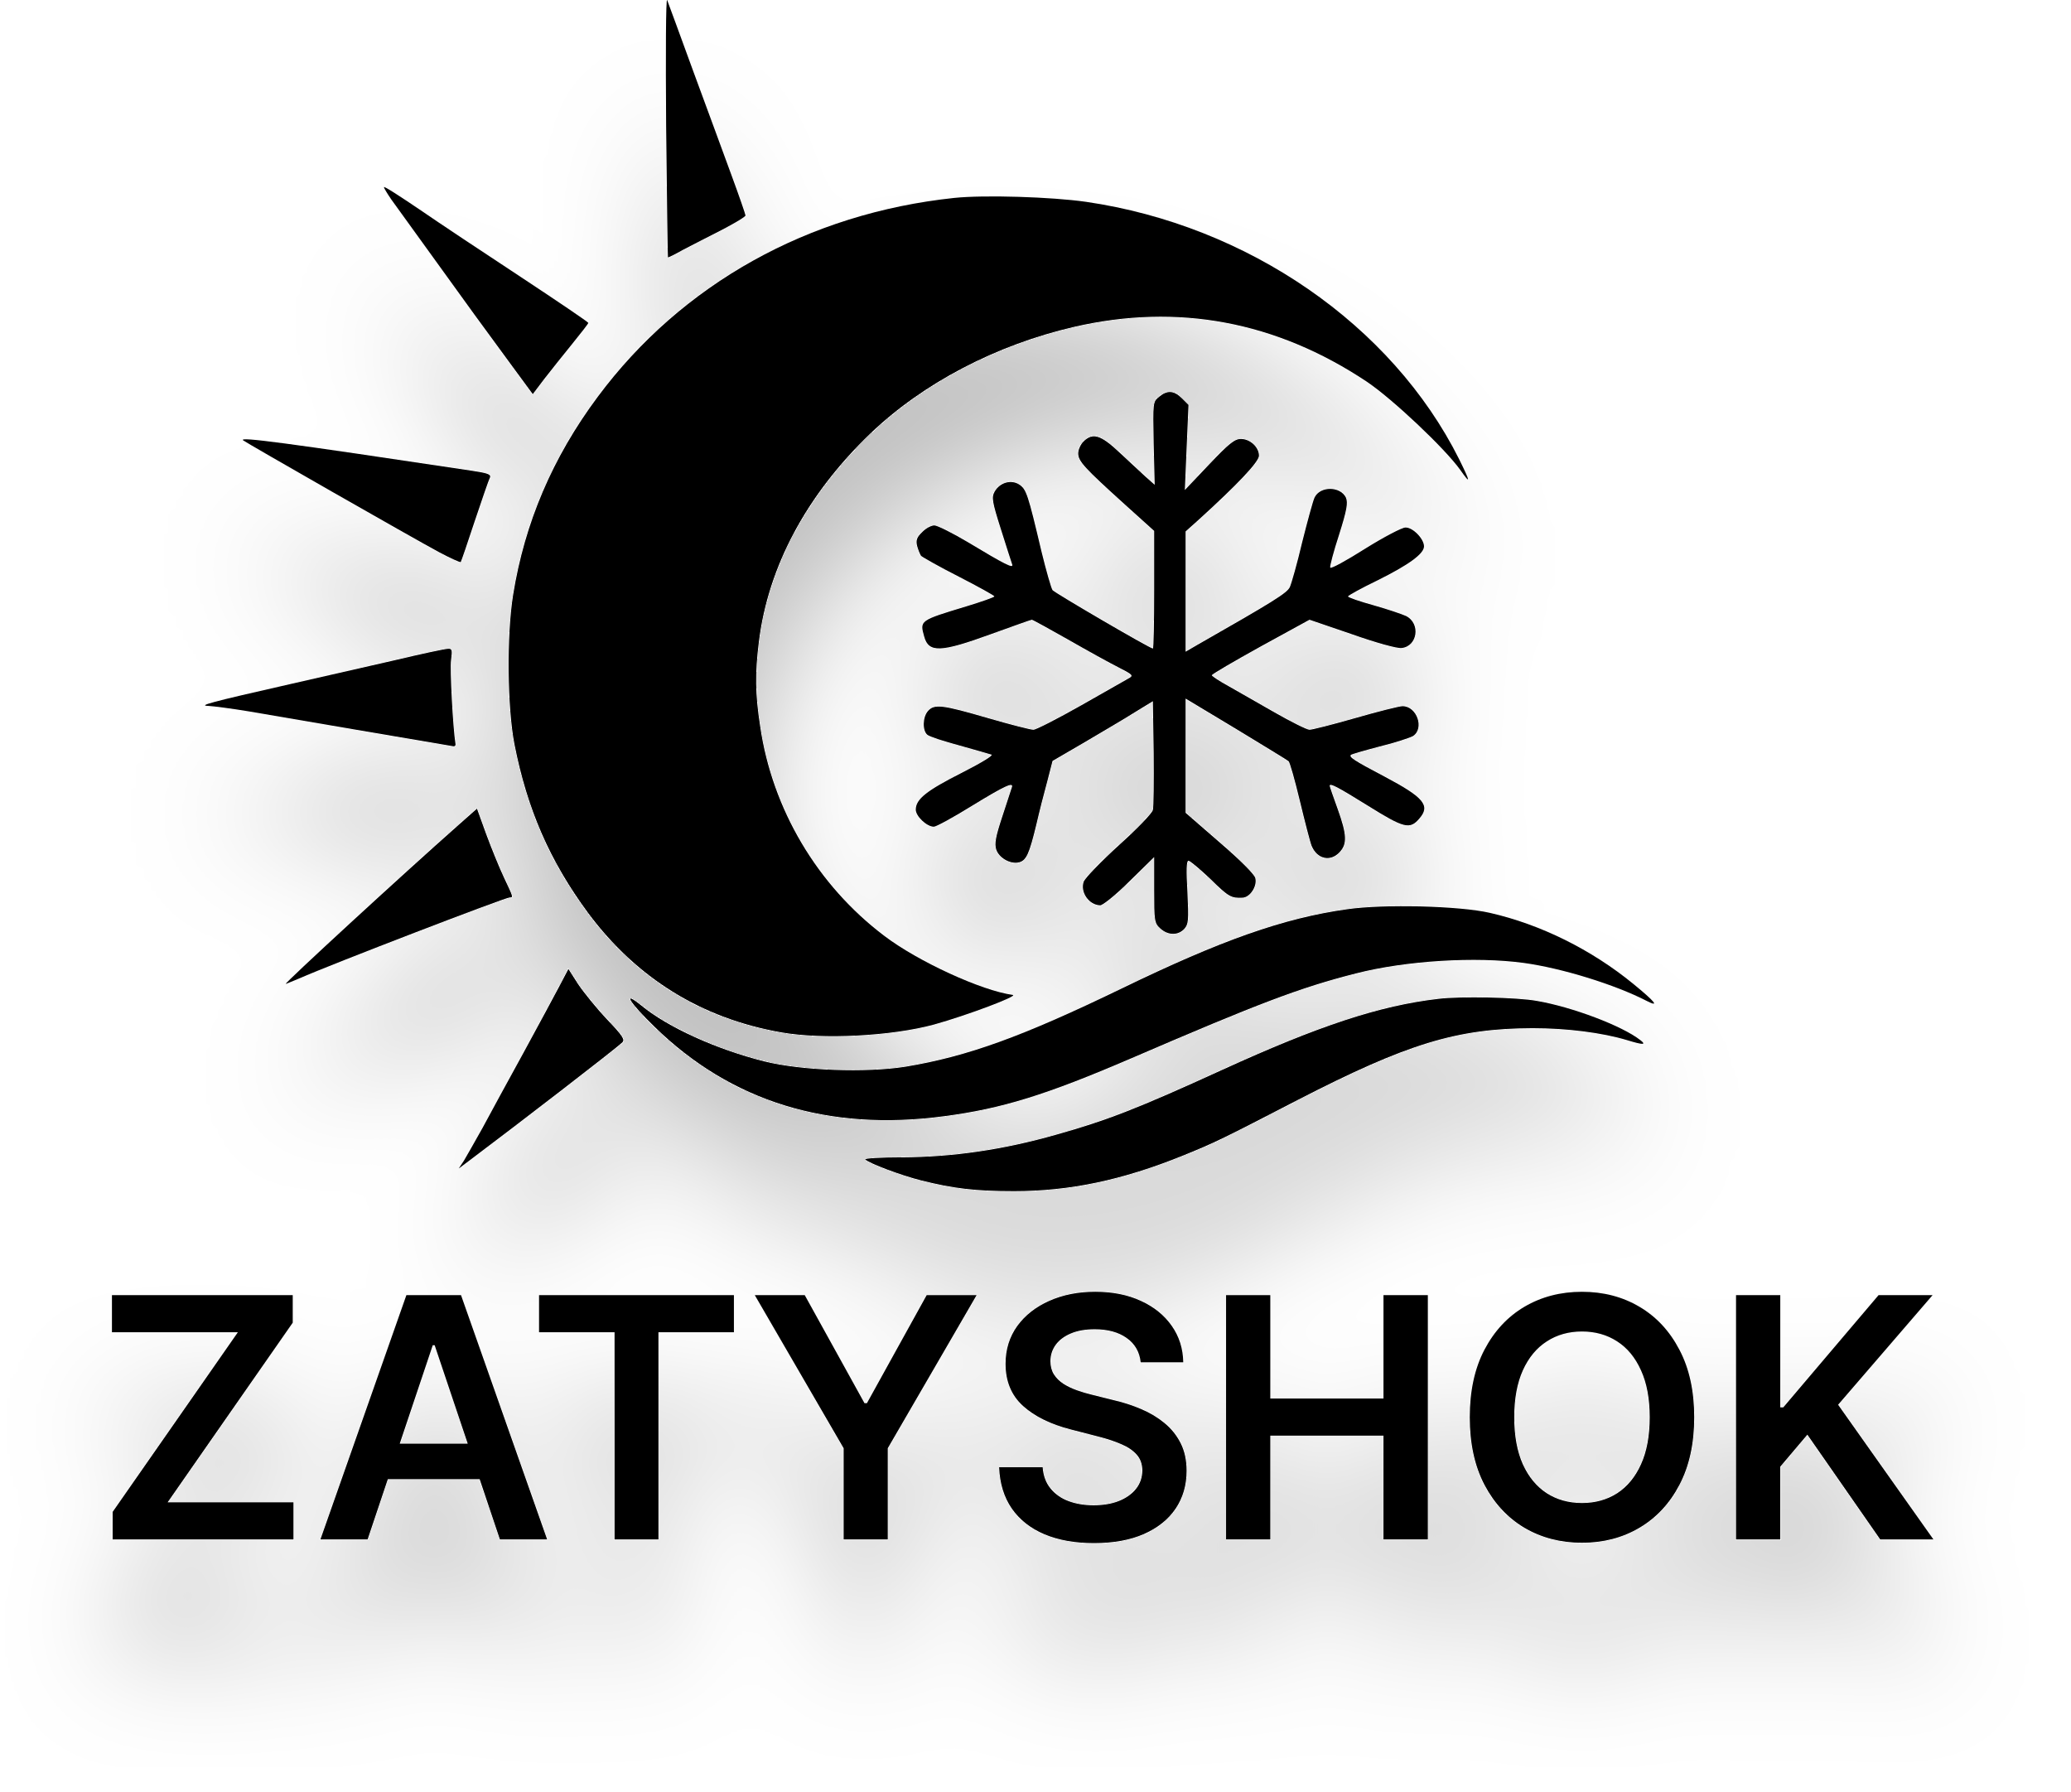
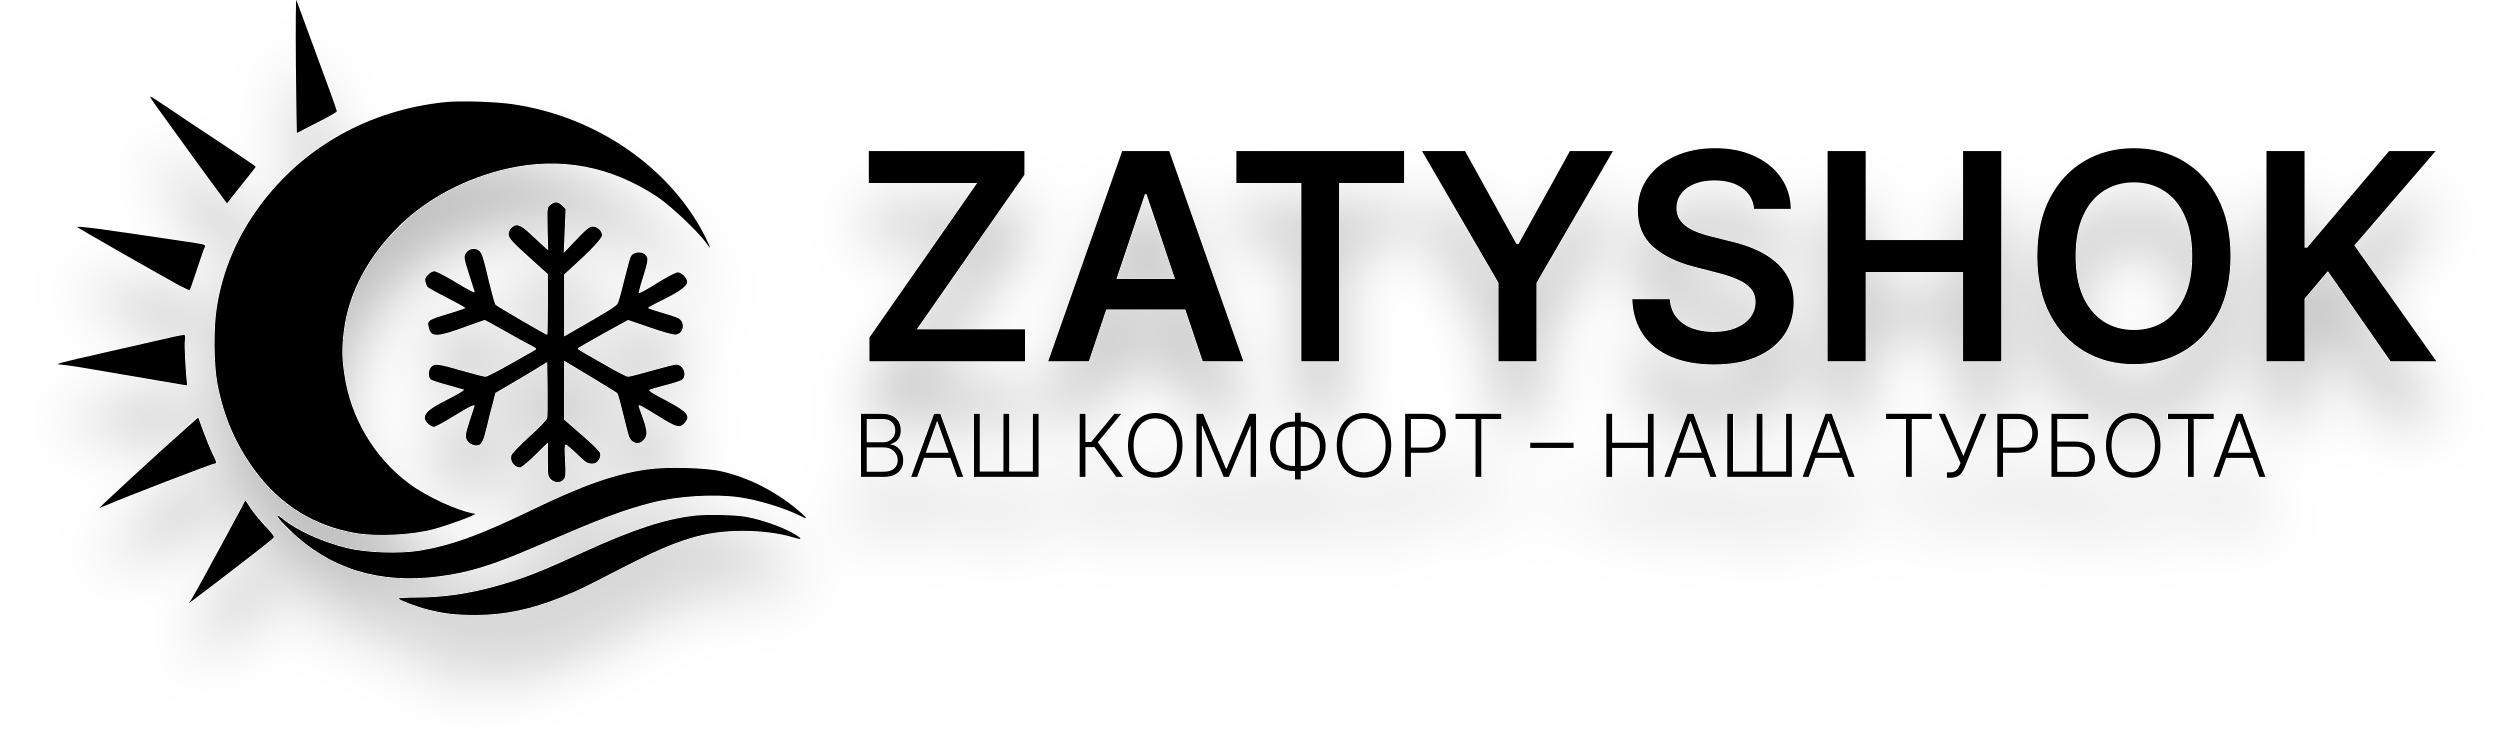
- <svg xmlns="http://www.w3.org/2000/svg" width="74" height="64" viewBox="0 0 74 64" fill="none">
+ <svg xmlns="http://www.w3.org/2000/svg" width="173" height="51" viewBox="0 0 173 51" fill="none">
  <g filter="url(#filter0_d_3142_33)">
-     <path d="M23.802 4.497C23.83 7.071 23.858 9.187 23.867 9.196C23.877 9.205 24.111 9.093 24.391 8.934C24.672 8.784 25.299 8.466 25.777 8.222C26.245 7.979 26.638 7.745 26.638 7.698C26.638 7.661 26.413 7.006 26.133 6.247C25.852 5.489 25.243 3.814 24.766 2.531C24.298 1.239 23.877 0.107 23.839 0.004C23.792 -0.099 23.783 1.923 23.802 4.497Z" fill="black" />
-     <path d="M13.72 6.687C13.72 6.725 13.842 6.921 13.982 7.127C15.405 9.102 16.557 10.694 16.95 11.236C17.212 11.592 17.792 12.388 18.232 12.987L19.037 14.082L19.44 13.549C19.664 13.258 20.114 12.697 20.432 12.304C20.759 11.901 21.022 11.564 21.022 11.536C21.022 11.508 19.945 10.778 18.625 9.907C17.315 9.046 15.667 7.951 14.975 7.474C14.282 7.006 13.72 6.64 13.72 6.687Z" fill="black" />
-     <path d="M34.098 7.071C28.884 7.623 24.363 10.141 21.359 14.176C19.739 16.348 18.747 18.688 18.335 21.252C18.101 22.703 18.129 25.287 18.382 26.588C18.84 28.919 19.646 30.763 21.012 32.616C22.753 34.956 25.075 36.389 27.92 36.885C29.409 37.147 31.87 37.016 33.378 36.604C34.557 36.276 36.42 35.574 36.186 35.546C35.081 35.396 32.807 34.357 31.59 33.431C29.203 31.624 27.593 28.909 27.162 25.951C26.984 24.791 26.975 24.079 27.115 22.937C27.443 20.251 28.819 17.677 31.103 15.486C32.984 13.689 35.596 12.322 38.386 11.677C42.083 10.825 45.593 11.48 48.832 13.633C49.74 14.241 51.631 16.02 52.183 16.797C52.557 17.33 52.548 17.237 52.136 16.404C49.731 11.602 44.582 8.054 38.807 7.211C37.571 7.034 35.175 6.959 34.098 7.071Z" fill="black" />
-     <path d="M41.418 14.176C41.194 14.354 41.194 14.372 41.222 15.842L41.259 17.321L40.941 17.04C40.773 16.881 40.351 16.497 40.005 16.17C39.331 15.533 39.041 15.449 38.713 15.776C38.61 15.879 38.526 16.067 38.526 16.198C38.526 16.479 38.741 16.712 40.192 18.023L41.24 18.968V21.075C41.24 22.226 41.222 23.171 41.194 23.171C41.091 23.171 37.693 21.187 37.609 21.084C37.562 21.018 37.384 20.401 37.215 19.708C36.729 17.648 36.672 17.48 36.42 17.312C36.13 17.124 35.727 17.237 35.54 17.564C35.428 17.77 35.446 17.911 35.765 18.912C35.961 19.53 36.139 20.092 36.167 20.167C36.223 20.326 35.905 20.167 34.585 19.371C34.033 19.043 33.49 18.772 33.387 18.772C33.275 18.772 33.078 18.875 32.947 19.015C32.76 19.193 32.722 19.305 32.769 19.502C32.807 19.642 32.872 19.802 32.91 19.858C32.956 19.904 33.565 20.251 34.267 20.607C34.959 20.962 35.531 21.28 35.531 21.308C35.531 21.337 35.081 21.496 34.529 21.664C32.853 22.17 32.863 22.17 33.022 22.741C33.181 23.33 33.612 23.312 35.409 22.657C36.186 22.376 36.841 22.142 36.869 22.142C36.897 22.142 37.477 22.46 38.17 22.853C38.854 23.246 39.668 23.695 39.968 23.845C40.464 24.098 40.51 24.136 40.342 24.229C40.248 24.285 39.471 24.725 38.629 25.203C37.786 25.68 37.019 26.073 36.925 26.073C36.822 26.073 36.092 25.886 35.287 25.652C33.677 25.184 33.387 25.146 33.162 25.399C32.966 25.614 32.956 26.101 33.134 26.251C33.209 26.317 33.724 26.485 34.286 26.635C34.838 26.794 35.353 26.934 35.428 26.962C35.502 26.991 35.034 27.271 34.351 27.618C33.097 28.254 32.722 28.554 32.722 28.928C32.722 29.162 33.115 29.537 33.368 29.537C33.453 29.537 34.07 29.2 34.735 28.788C35.914 28.067 36.251 27.908 36.148 28.151C36.13 28.217 35.971 28.685 35.811 29.181C35.577 29.892 35.531 30.136 35.596 30.351C35.699 30.66 36.111 30.884 36.41 30.81C36.672 30.744 36.776 30.51 37.028 29.471C37.131 29.022 37.309 28.32 37.421 27.917L37.609 27.187L38.751 26.522C39.368 26.157 40.183 25.68 40.538 25.455L41.194 25.053L41.222 26.897C41.231 27.908 41.222 28.834 41.194 28.938C41.175 29.05 40.623 29.621 39.977 30.201C39.34 30.782 38.769 31.371 38.722 31.502C38.592 31.877 38.91 32.335 39.312 32.345C39.406 32.345 39.874 31.97 40.361 31.484L41.24 30.622V31.793C41.24 32.897 41.25 32.981 41.456 33.169C41.727 33.421 42.092 33.431 42.317 33.187C42.467 33.019 42.476 32.878 42.429 31.877C42.383 31.09 42.392 30.753 42.467 30.753C42.523 30.753 42.869 31.044 43.244 31.399C43.899 32.045 43.992 32.092 44.395 32.073C44.666 32.064 44.929 31.661 44.854 31.371C44.826 31.24 44.301 30.716 43.581 30.098L42.364 29.04V27V24.959L44.17 26.045C45.153 26.644 46.005 27.159 46.042 27.196C46.089 27.234 46.267 27.87 46.445 28.61C46.623 29.349 46.81 30.079 46.866 30.22C47.063 30.697 47.54 30.8 47.868 30.445C48.139 30.154 48.13 29.827 47.793 28.891C47.634 28.46 47.512 28.095 47.512 28.076C47.512 27.964 47.793 28.114 48.879 28.788C50.171 29.593 50.377 29.649 50.723 29.237C51.116 28.778 50.873 28.488 49.478 27.749C48.373 27.168 48.196 27.047 48.27 26.972C48.298 26.944 48.757 26.813 49.291 26.672C49.834 26.541 50.367 26.363 50.489 26.298C50.901 26.026 50.629 25.231 50.114 25.231C50.002 25.231 49.253 25.418 48.439 25.652C47.624 25.886 46.885 26.073 46.791 26.073C46.698 26.073 46.136 25.792 45.546 25.455C44.957 25.118 44.208 24.688 43.89 24.51C43.562 24.332 43.3 24.154 43.3 24.126C43.3 24.089 44.086 23.63 45.05 23.096L46.791 22.142L48.298 22.657C49.169 22.965 49.918 23.171 50.077 23.153C50.648 23.096 50.77 22.282 50.245 22.011C50.105 21.945 49.581 21.767 49.085 21.627C48.579 21.486 48.167 21.346 48.167 21.308C48.167 21.28 48.635 21.018 49.216 20.738C50.348 20.176 50.882 19.783 50.882 19.521C50.882 19.249 50.48 18.837 50.217 18.847C50.096 18.847 49.45 19.184 48.776 19.605C48.111 20.026 47.55 20.335 47.531 20.279C47.512 20.232 47.653 19.698 47.849 19.099C48.13 18.21 48.167 17.967 48.093 17.78C47.896 17.368 47.166 17.358 46.969 17.78C46.913 17.901 46.717 18.622 46.529 19.371C46.351 20.129 46.145 20.85 46.089 20.972C45.996 21.187 45.49 21.496 42.766 23.05L42.364 23.284V21.131V18.987L42.813 18.585C44.227 17.302 44.985 16.497 44.985 16.282C44.985 15.973 44.666 15.683 44.339 15.683C44.114 15.683 43.908 15.851 43.206 16.591L42.336 17.508L42.401 15.982L42.467 14.466L42.233 14.232C41.952 13.951 41.709 13.932 41.418 14.176Z" fill="black" />
-     <path d="M8.684 15.73C8.75 15.795 14.759 19.23 15.686 19.727C16.088 19.942 16.444 20.101 16.463 20.082C16.482 20.054 16.706 19.399 16.959 18.631C17.221 17.855 17.455 17.162 17.502 17.078C17.558 16.947 17.455 16.909 16.837 16.815C10.163 15.814 8.544 15.599 8.684 15.73Z" fill="black" />
-     <path d="M14.048 23.602C13.074 23.827 11.427 24.201 10.397 24.435C7.467 25.1 7.065 25.212 7.449 25.221C7.627 25.231 8.282 25.315 8.9 25.418C9.761 25.568 15.695 26.579 16.201 26.663C16.248 26.672 16.285 26.635 16.276 26.588C16.182 25.989 16.07 23.892 16.117 23.583C16.163 23.218 16.154 23.171 16.004 23.181C15.901 23.181 15.031 23.368 14.048 23.602Z" fill="black" />
-     <path d="M16.388 29.471C14.366 31.259 10.135 35.153 10.21 35.153C10.229 35.153 10.444 35.059 10.697 34.956C11.839 34.451 18.054 32.064 18.213 32.064C18.344 32.064 18.344 32.064 18.007 31.352C17.839 30.997 17.558 30.304 17.371 29.799L17.043 28.891L16.388 29.471Z" fill="black" />
-     <path d="M48.139 32.485C45.865 32.803 43.637 33.59 40.071 35.321C36.513 37.044 34.566 37.746 32.357 38.111C30.944 38.336 28.641 38.251 27.321 37.924C25.599 37.493 23.867 36.707 22.922 35.93C22.201 35.349 22.501 35.827 23.39 36.688C26.123 39.356 29.587 40.432 33.733 39.88C35.802 39.609 37.375 39.122 40.445 37.802C44.966 35.855 46.454 35.284 48.448 34.779C50.236 34.32 52.735 34.17 54.448 34.404C55.815 34.591 57.715 35.181 58.839 35.761C59.316 36.005 59.138 35.789 58.361 35.153C56.863 33.927 55.047 33.028 53.241 32.616C52.155 32.363 49.44 32.298 48.139 32.485Z" fill="black" />
-     <path d="M20.011 35.19C19.852 35.499 19.262 36.585 18.719 37.587C18.167 38.588 17.502 39.815 17.24 40.301C16.968 40.788 16.669 41.312 16.575 41.471L16.388 41.752L16.762 41.471C18.532 40.142 21.958 37.502 22.229 37.25C22.341 37.147 22.257 37.016 21.686 36.417C21.312 36.023 20.853 35.453 20.657 35.162L20.31 34.619L20.011 35.19Z" fill="black" />
-     <path d="M51.397 35.687C49.291 35.93 47.119 36.651 43.674 38.223C40.642 39.609 39.556 40.03 37.758 40.535C35.858 41.078 34.052 41.34 32.226 41.35C31.459 41.35 30.869 41.387 30.916 41.425C31.056 41.565 32.198 41.995 32.91 42.173C34.07 42.464 34.847 42.557 36.233 42.557C38.227 42.557 40.099 42.164 42.252 41.294C43.412 40.825 43.693 40.685 46.389 39.29C50.283 37.287 52.052 36.744 54.757 36.735C55.993 36.735 57.247 36.894 58.146 37.165C58.726 37.343 58.839 37.334 58.605 37.156C57.959 36.651 56.18 35.977 54.916 35.761C54.205 35.63 52.174 35.593 51.397 35.687Z" fill="black" />
-     <path d="M4.026 55V54.016L8.5 47.598H4V46.273H10.46V47.257L5.99 53.675H10.486V55H4.026ZM13.136 55H11.449L14.521 46.273H16.473L19.55 55H17.862L15.531 48.062H15.463L13.136 55ZM13.192 51.578H17.794V52.848H13.192V51.578ZM19.261 47.598V46.273H26.224V47.598H23.527V55H21.959V47.598H19.261ZM26.97 46.273H28.755L30.89 50.133H30.976L33.111 46.273H34.896L31.721 51.744V55H30.145V51.744L26.97 46.273ZM40.758 48.672C40.719 48.3 40.551 48.01 40.256 47.803C39.963 47.595 39.582 47.492 39.114 47.492C38.784 47.492 38.501 47.541 38.266 47.641C38.03 47.74 37.849 47.875 37.724 48.045C37.599 48.216 37.535 48.41 37.533 48.629C37.533 48.811 37.574 48.969 37.656 49.102C37.742 49.236 37.857 49.349 38.001 49.443C38.146 49.534 38.307 49.611 38.483 49.673C38.659 49.736 38.837 49.788 39.016 49.831L39.834 50.035C40.163 50.112 40.48 50.216 40.784 50.347C41.091 50.477 41.365 50.642 41.607 50.841C41.851 51.04 42.044 51.28 42.186 51.561C42.328 51.842 42.399 52.172 42.399 52.55C42.399 53.061 42.269 53.511 42.007 53.901C41.746 54.287 41.368 54.59 40.874 54.808C40.382 55.024 39.787 55.132 39.088 55.132C38.409 55.132 37.82 55.027 37.32 54.817C36.822 54.606 36.433 54.3 36.152 53.896C35.874 53.493 35.723 53.001 35.7 52.422H37.256C37.278 52.726 37.372 52.979 37.537 53.18C37.702 53.382 37.916 53.533 38.18 53.632C38.447 53.731 38.746 53.781 39.075 53.781C39.419 53.781 39.72 53.73 39.979 53.628C40.24 53.523 40.445 53.378 40.592 53.193C40.74 53.006 40.815 52.787 40.818 52.537C40.815 52.31 40.749 52.122 40.618 51.974C40.487 51.824 40.304 51.699 40.068 51.599C39.835 51.497 39.562 51.406 39.25 51.327L38.257 51.071C37.538 50.886 36.97 50.606 36.553 50.231C36.138 49.854 35.93 49.352 35.93 48.727C35.93 48.213 36.07 47.763 36.348 47.376C36.629 46.99 37.011 46.69 37.494 46.477C37.977 46.261 38.524 46.153 39.135 46.153C39.754 46.153 40.297 46.261 40.763 46.477C41.232 46.69 41.599 46.987 41.867 47.368C42.133 47.746 42.271 48.18 42.28 48.672H40.758ZM43.809 55V46.273H45.39V49.967H49.434V46.273H51.019V55H49.434V51.293H45.39V55H43.809ZM60.537 50.636C60.537 51.577 60.361 52.382 60.008 53.053C59.659 53.72 59.181 54.231 58.576 54.587C57.974 54.942 57.291 55.119 56.527 55.119C55.762 55.119 55.078 54.942 54.473 54.587C53.87 54.229 53.393 53.716 53.041 53.048C52.691 52.378 52.517 51.574 52.517 50.636C52.517 49.696 52.691 48.892 53.041 48.224C53.393 47.554 53.87 47.041 54.473 46.686C55.078 46.331 55.762 46.153 56.527 46.153C57.291 46.153 57.974 46.331 58.576 46.686C59.181 47.041 59.659 47.554 60.008 48.224C60.361 48.892 60.537 49.696 60.537 50.636ZM58.947 50.636C58.947 49.974 58.843 49.416 58.636 48.962C58.431 48.504 58.147 48.159 57.784 47.926C57.42 47.69 57.001 47.572 56.527 47.572C56.052 47.572 55.633 47.69 55.27 47.926C54.906 48.159 54.62 48.504 54.413 48.962C54.209 49.416 54.106 49.974 54.106 50.636C54.106 51.298 54.209 51.858 54.413 52.315C54.62 52.77 54.906 53.115 55.27 53.351C55.633 53.584 56.052 53.7 56.527 53.7C57.001 53.7 57.42 53.584 57.784 53.351C58.147 53.115 58.431 52.77 58.636 52.315C58.843 51.858 58.947 51.298 58.947 50.636ZM62.031 55V46.273H63.612V50.283H63.719L67.124 46.273H69.054L65.679 50.189L69.084 55H67.183L64.58 51.258L63.612 52.401V55H62.031Z" fill="black" />
+     <path d="M20.475 4.497C20.503 7.071 20.531 9.187 20.541 9.196C20.55 9.205 20.784 9.093 21.065 8.934C21.346 8.784 21.973 8.466 22.45 8.222C22.918 7.979 23.311 7.745 23.311 7.698C23.311 7.661 23.087 7.006 22.806 6.247C22.525 5.489 21.916 3.814 21.439 2.531C20.971 1.239 20.55 0.107 20.512 0.004C20.466 -0.099 20.456 1.923 20.475 4.497Z" fill="black" />
+     <path d="M10.394 6.687C10.394 6.725 10.515 6.921 10.656 7.127C12.079 9.102 13.23 10.694 13.623 11.236C13.885 11.592 14.466 12.388 14.905 12.987L15.71 14.082L16.113 13.549C16.338 13.258 16.787 12.697 17.105 12.304C17.433 11.901 17.695 11.564 17.695 11.536C17.695 11.508 16.618 10.778 15.299 9.907C13.988 9.046 12.341 7.951 11.648 7.474C10.955 7.006 10.394 6.64 10.394 6.687Z" fill="black" />
+     <path d="M30.772 7.071C25.558 7.623 21.037 10.141 18.032 14.176C16.412 16.348 15.42 18.688 15.008 21.252C14.774 22.703 14.802 25.287 15.055 26.588C15.514 28.919 16.319 30.763 17.686 32.616C19.427 34.956 21.748 36.389 24.594 36.885C26.082 37.147 28.544 37.016 30.051 36.604C31.23 36.276 33.093 35.574 32.859 35.546C31.755 35.396 29.48 34.357 28.263 33.431C25.876 31.624 24.266 28.909 23.835 25.951C23.658 24.791 23.648 24.079 23.789 22.937C24.116 20.251 25.492 17.677 27.776 15.486C29.658 13.689 32.269 12.322 35.059 11.677C38.756 10.825 42.267 11.48 45.505 13.633C46.413 14.241 48.304 16.02 48.856 16.797C49.231 17.33 49.221 17.237 48.81 16.404C46.404 11.602 41.256 8.054 35.48 7.211C34.244 7.034 31.848 6.959 30.772 7.071Z" fill="black" />
+     <path d="M38.092 14.176C37.867 14.354 37.867 14.372 37.895 15.842L37.932 17.321L37.614 17.04C37.446 16.881 37.025 16.497 36.678 16.17C36.004 15.533 35.714 15.449 35.386 15.776C35.283 15.879 35.199 16.067 35.199 16.198C35.199 16.479 35.414 16.712 36.865 18.023L37.914 18.968V21.075C37.914 22.226 37.895 23.171 37.867 23.171C37.764 23.171 34.366 21.187 34.282 21.084C34.235 21.018 34.057 20.401 33.889 19.708C33.402 17.648 33.346 17.48 33.093 17.312C32.803 17.124 32.4 17.237 32.213 17.564C32.101 17.77 32.12 17.911 32.438 18.912C32.634 19.53 32.812 20.092 32.84 20.167C32.897 20.326 32.578 20.167 31.258 19.371C30.706 19.043 30.163 18.772 30.06 18.772C29.948 18.772 29.751 18.875 29.62 19.015C29.433 19.193 29.396 19.305 29.442 19.502C29.48 19.642 29.545 19.802 29.583 19.858C29.63 19.904 30.238 20.251 30.94 20.607C31.633 20.962 32.204 21.28 32.204 21.308C32.204 21.337 31.755 21.496 31.202 21.664C29.527 22.17 29.536 22.17 29.695 22.741C29.854 23.33 30.285 23.312 32.082 22.657C32.859 22.376 33.514 22.142 33.542 22.142C33.571 22.142 34.151 22.46 34.843 22.853C35.527 23.246 36.341 23.695 36.641 23.845C37.137 24.098 37.184 24.136 37.015 24.229C36.922 24.285 36.145 24.725 35.302 25.203C34.46 25.68 33.692 26.073 33.599 26.073C33.496 26.073 32.766 25.886 31.96 25.652C30.35 25.184 30.06 25.146 29.836 25.399C29.639 25.614 29.63 26.101 29.808 26.251C29.882 26.317 30.397 26.485 30.959 26.635C31.511 26.794 32.026 26.934 32.101 26.962C32.176 26.991 31.708 27.271 31.024 27.618C29.77 28.254 29.396 28.554 29.396 28.928C29.396 29.162 29.789 29.537 30.041 29.537C30.126 29.537 30.744 29.2 31.408 28.788C32.588 28.067 32.925 27.908 32.822 28.151C32.803 28.217 32.644 28.685 32.485 29.181C32.251 29.892 32.204 30.136 32.269 30.351C32.372 30.66 32.784 30.884 33.084 30.81C33.346 30.744 33.449 30.51 33.702 29.471C33.804 29.022 33.982 28.32 34.095 27.917L34.282 27.187L35.424 26.522C36.042 26.157 36.856 25.68 37.212 25.455L37.867 25.053L37.895 26.897C37.904 27.908 37.895 28.834 37.867 28.938C37.848 29.05 37.296 29.621 36.65 30.201C36.014 30.782 35.443 31.371 35.396 31.502C35.265 31.877 35.583 32.335 35.986 32.345C36.079 32.345 36.547 31.97 37.034 31.484L37.914 30.622V31.793C37.914 32.897 37.923 32.981 38.129 33.169C38.401 33.421 38.766 33.431 38.99 33.187C39.14 33.019 39.149 32.878 39.103 31.877C39.056 31.09 39.065 30.753 39.14 30.753C39.196 30.753 39.543 31.044 39.917 31.399C40.572 32.045 40.666 32.092 41.068 32.073C41.34 32.064 41.602 31.661 41.527 31.371C41.499 31.24 40.975 30.716 40.254 30.098L39.037 29.04V27V24.959L40.844 26.045C41.827 26.644 42.678 27.159 42.716 27.196C42.763 27.234 42.941 27.87 43.118 28.61C43.296 29.349 43.483 30.079 43.539 30.22C43.736 30.697 44.214 30.8 44.541 30.445C44.813 30.154 44.803 29.827 44.466 28.891C44.307 28.46 44.185 28.095 44.185 28.076C44.185 27.964 44.466 28.114 45.552 28.788C46.844 29.593 47.05 29.649 47.396 29.237C47.789 28.778 47.546 28.488 46.151 27.749C45.047 27.168 44.869 27.047 44.944 26.972C44.972 26.944 45.43 26.813 45.964 26.672C46.507 26.541 47.04 26.363 47.162 26.298C47.574 26.026 47.303 25.231 46.788 25.231C46.675 25.231 45.926 25.418 45.112 25.652C44.298 25.886 43.558 26.073 43.465 26.073C43.371 26.073 42.809 25.792 42.22 25.455C41.63 25.118 40.881 24.688 40.563 24.51C40.235 24.332 39.973 24.154 39.973 24.126C39.973 24.089 40.759 23.63 41.724 23.096L43.465 22.142L44.972 22.657C45.842 22.965 46.591 23.171 46.75 23.153C47.321 23.096 47.443 22.282 46.919 22.011C46.778 21.945 46.254 21.767 45.758 21.627C45.252 21.486 44.841 21.346 44.841 21.308C44.841 21.28 45.309 21.018 45.889 20.738C47.022 20.176 47.555 19.783 47.555 19.521C47.555 19.249 47.153 18.837 46.891 18.847C46.769 18.847 46.123 19.184 45.449 19.605C44.785 20.026 44.223 20.335 44.204 20.279C44.185 20.232 44.326 19.698 44.522 19.099C44.803 18.21 44.841 17.967 44.766 17.78C44.569 17.368 43.839 17.358 43.642 17.78C43.586 17.901 43.39 18.622 43.203 19.371C43.025 20.129 42.819 20.85 42.763 20.972C42.669 21.187 42.163 21.496 39.44 23.05L39.037 23.284V21.131V18.987L39.486 18.585C40.9 17.302 41.658 16.497 41.658 16.282C41.658 15.973 41.34 15.683 41.012 15.683C40.788 15.683 40.582 15.851 39.88 16.591L39.009 17.508L39.075 15.982L39.14 14.466L38.906 14.232C38.625 13.951 38.382 13.932 38.092 14.176Z" fill="black" />
+     <path d="M5.358 15.73C5.423 15.795 11.433 19.23 12.359 19.727C12.762 19.942 13.117 20.101 13.136 20.082C13.155 20.054 13.38 19.399 13.632 18.631C13.895 17.855 14.129 17.162 14.175 17.078C14.231 16.947 14.129 16.909 13.511 16.815C6.837 15.814 5.217 15.599 5.358 15.73Z" fill="black" />
+     <path d="M10.721 23.602C9.748 23.827 8.1 24.201 7.071 24.435C4.141 25.1 3.738 25.212 4.122 25.221C4.3 25.231 4.955 25.315 5.573 25.418C6.434 25.568 12.369 26.579 12.874 26.663C12.921 26.672 12.958 26.635 12.949 26.588C12.855 25.989 12.743 23.892 12.79 23.583C12.837 23.218 12.827 23.171 12.678 23.181C12.575 23.181 11.704 23.368 10.721 23.602Z" fill="black" />
+     <path d="M13.061 29.471C11.039 31.259 6.808 35.153 6.883 35.153C6.902 35.153 7.117 35.059 7.37 34.956C8.512 34.451 14.727 32.064 14.887 32.064C15.018 32.064 15.018 32.064 14.681 31.352C14.512 30.997 14.231 30.304 14.044 29.799L13.717 28.891L13.061 29.471Z" fill="black" />
+     <path d="M44.813 32.485C42.538 32.803 40.31 33.59 36.744 35.321C33.187 37.044 31.24 37.746 29.031 38.111C27.617 38.336 25.314 38.251 23.995 37.924C22.272 37.493 20.541 36.707 19.595 35.93C18.874 35.349 19.174 35.827 20.063 36.688C22.796 39.356 26.26 40.432 30.407 39.88C32.475 39.609 34.048 39.122 37.118 37.802C41.639 35.855 43.128 35.284 45.121 34.779C46.909 34.32 49.409 34.17 51.122 34.404C52.488 34.591 54.389 35.181 55.512 35.761C55.989 36.005 55.811 35.789 55.034 35.153C53.537 33.927 51.721 33.028 49.914 32.616C48.828 32.363 46.114 32.298 44.813 32.485Z" fill="black" />
+     <path d="M16.684 35.19C16.525 35.499 15.935 36.585 15.392 37.587C14.84 38.588 14.175 39.815 13.913 40.301C13.642 40.788 13.342 41.312 13.249 41.471L13.061 41.752L13.436 41.471C15.205 40.142 18.631 37.502 18.902 37.25C19.015 37.147 18.93 37.016 18.36 36.417C17.985 36.023 17.526 35.453 17.33 35.162L16.983 34.619L16.684 35.19Z" fill="black" />
+     <path d="M48.07 35.687C45.964 35.93 43.792 36.651 40.348 38.223C37.315 39.609 36.229 40.03 34.432 40.535C32.532 41.078 30.725 41.34 28.9 41.35C28.132 41.35 27.542 41.387 27.589 41.425C27.73 41.565 28.872 41.995 29.583 42.173C30.744 42.464 31.521 42.557 32.906 42.557C34.9 42.557 36.772 42.164 38.925 41.294C40.086 40.825 40.366 40.685 43.062 39.29C46.956 37.287 48.725 36.744 51.431 36.735C52.666 36.735 53.92 36.894 54.819 37.165C55.4 37.343 55.512 37.334 55.278 37.156C54.632 36.651 52.853 35.977 51.59 35.761C50.878 35.63 48.847 35.593 48.07 35.687Z" fill="black" />
+     <path d="M60.165 25V23.359L67.622 12.663H60.122V10.454H70.889V12.095L63.439 22.791H70.932V25H60.165ZM75.349 25H72.537L77.658 10.454H80.91L86.038 25H83.226L79.341 13.438H79.227L75.349 25ZM75.442 19.297H83.112V21.413H75.442V19.297ZM85.557 12.663V10.454H97.162V12.663H92.666V25H90.053V12.663H85.557ZM98.405 10.454H101.381L104.939 16.889H105.081L108.64 10.454H111.615L106.324 19.574V25H103.696V19.574L98.405 10.454ZM121.386 14.453C121.32 13.833 121.041 13.35 120.548 13.004C120.061 12.659 119.426 12.486 118.645 12.486C118.096 12.486 117.625 12.569 117.232 12.734C116.839 12.9 116.538 13.125 116.33 13.409C116.121 13.693 116.015 14.018 116.01 14.382C116.01 14.685 116.079 14.948 116.216 15.171C116.358 15.393 116.55 15.582 116.791 15.739C117.033 15.89 117.3 16.018 117.594 16.122C117.887 16.226 118.183 16.314 118.482 16.385L119.845 16.726C120.394 16.854 120.922 17.026 121.429 17.244C121.94 17.462 122.397 17.737 122.8 18.068C123.207 18.4 123.529 18.8 123.766 19.268C124.002 19.737 124.121 20.287 124.121 20.916C124.121 21.768 123.903 22.519 123.467 23.168C123.032 23.812 122.402 24.316 121.578 24.68C120.759 25.04 119.767 25.22 118.602 25.22C117.471 25.22 116.488 25.045 115.655 24.695C114.826 24.344 114.178 23.833 113.709 23.16C113.245 22.488 112.994 21.669 112.956 20.703H115.548C115.586 21.21 115.742 21.631 116.017 21.967C116.292 22.303 116.649 22.555 117.089 22.72C117.535 22.886 118.032 22.969 118.581 22.969C119.154 22.969 119.656 22.884 120.087 22.713C120.522 22.538 120.863 22.296 121.109 21.989C121.356 21.676 121.481 21.312 121.486 20.895C121.481 20.516 121.37 20.204 121.152 19.957C120.934 19.706 120.629 19.498 120.236 19.332C119.848 19.162 119.393 19.01 118.872 18.878L117.217 18.452C116.019 18.144 115.072 17.678 114.376 17.053C113.685 16.423 113.339 15.587 113.339 14.546C113.339 13.688 113.571 12.938 114.036 12.294C114.504 11.65 115.141 11.151 115.946 10.796C116.751 10.436 117.662 10.256 118.68 10.256C119.713 10.256 120.617 10.436 121.393 10.796C122.175 11.151 122.788 11.645 123.233 12.28C123.678 12.91 123.908 13.634 123.922 14.453H121.386ZM126.47 25V10.454H129.105V16.612H135.845V10.454H138.487V25H135.845V18.821H129.105V25H126.47ZM154.35 17.727C154.35 19.294 154.056 20.637 153.469 21.754C152.887 22.867 152.091 23.719 151.083 24.311C150.079 24.903 148.94 25.199 147.667 25.199C146.393 25.199 145.252 24.903 144.243 24.311C143.239 23.715 142.444 22.86 141.857 21.747C141.275 20.63 140.983 19.29 140.983 17.727C140.983 16.16 141.275 14.82 141.857 13.707C142.444 12.59 143.239 11.735 144.243 11.143C145.252 10.552 146.393 10.256 147.667 10.256C148.94 10.256 150.079 10.552 151.083 11.143C152.091 11.735 152.887 12.59 153.469 13.707C154.056 14.82 154.35 16.16 154.35 17.727ZM151.701 17.727C151.701 16.624 151.528 15.694 151.182 14.936C150.841 14.174 150.368 13.598 149.762 13.21C149.156 12.817 148.457 12.621 147.667 12.621C146.876 12.621 146.177 12.817 145.571 13.21C144.965 13.598 144.489 14.174 144.144 14.936C143.803 15.694 143.632 16.624 143.632 17.727C143.632 18.831 143.803 19.763 144.144 20.526C144.489 21.283 144.965 21.858 145.571 22.251C146.177 22.64 146.876 22.834 147.667 22.834C148.457 22.834 149.156 22.64 149.762 22.251C150.368 21.858 150.841 21.283 151.182 20.526C151.528 19.763 151.701 18.831 151.701 17.727ZM156.841 25V10.454H159.476V17.138H159.653L165.328 10.454H168.545L162.92 16.982L168.595 25H165.428L161.088 18.764L159.476 20.668V25H156.841Z" fill="black" />
+     <path d="M59.58 33V28.636H61.052C61.336 28.636 61.572 28.686 61.761 28.785C61.952 28.885 62.094 29.021 62.19 29.192C62.285 29.364 62.332 29.56 62.332 29.778C62.332 29.96 62.302 30.116 62.241 30.245C62.18 30.374 62.097 30.479 61.992 30.558C61.886 30.638 61.769 30.695 61.64 30.731V30.765C61.781 30.775 61.917 30.825 62.049 30.914C62.181 31.002 62.29 31.126 62.375 31.285C62.46 31.444 62.503 31.634 62.503 31.856C62.503 32.076 62.454 32.273 62.356 32.446C62.258 32.618 62.107 32.754 61.904 32.853C61.702 32.951 61.445 33 61.133 33H59.58ZM59.978 32.642H61.133C61.469 32.642 61.718 32.568 61.879 32.418C62.041 32.269 62.121 32.082 62.121 31.856C62.121 31.69 62.081 31.539 62 31.404C61.92 31.268 61.807 31.16 61.661 31.08C61.516 31.001 61.346 30.961 61.15 30.961H59.978V32.642ZM59.978 30.607H61.088C61.26 30.607 61.41 30.572 61.54 30.501C61.669 30.43 61.77 30.332 61.842 30.207C61.915 30.082 61.951 29.939 61.951 29.778C61.951 29.547 61.876 29.359 61.725 29.214C61.575 29.067 61.35 28.994 61.052 28.994H59.978V30.607ZM63.471 33H63.053L64.64 28.636H65.067L66.654 33H66.236L64.868 29.154H64.839L63.471 33ZM63.771 31.327H65.936V31.685H63.771V31.327ZM67.402 28.636H67.8V32.631H69.437V28.636H69.835V32.631H71.474V28.636H71.87V33H67.402V28.636ZM77.243 33L75.741 30.942H75.113V33H74.714V28.636H75.113V30.586H75.507L77.116 28.636H77.589L75.971 30.603L77.721 33H77.243ZM81.831 30.818C81.831 31.273 81.75 31.668 81.588 32.005C81.426 32.34 81.203 32.6 80.919 32.785C80.636 32.968 80.311 33.06 79.943 33.06C79.575 33.06 79.249 32.968 78.965 32.785C78.682 32.6 78.46 32.34 78.298 32.005C78.138 31.668 78.057 31.273 78.057 30.818C78.057 30.364 78.138 29.969 78.298 29.634C78.46 29.297 78.683 29.037 78.967 28.854C79.251 28.669 79.576 28.577 79.943 28.577C80.311 28.577 80.636 28.669 80.919 28.854C81.203 29.037 81.426 29.297 81.588 29.634C81.75 29.969 81.831 30.364 81.831 30.818ZM81.443 30.818C81.443 30.428 81.378 30.093 81.247 29.815C81.116 29.535 80.938 29.321 80.712 29.173C80.486 29.026 80.23 28.952 79.943 28.952C79.657 28.952 79.402 29.026 79.176 29.173C78.95 29.321 78.771 29.534 78.639 29.812C78.508 30.091 78.443 30.426 78.443 30.818C78.443 31.209 78.508 31.543 78.639 31.822C78.77 32.1 78.948 32.314 79.174 32.463C79.4 32.611 79.656 32.685 79.943 32.685C80.23 32.685 80.486 32.611 80.712 32.463C80.939 32.315 81.118 32.102 81.249 31.824C81.38 31.544 81.444 31.209 81.443 30.818ZM82.794 28.636H83.255L84.838 32.438H84.876L86.459 28.636H86.919V33H86.544V29.478H86.51L85.038 33H84.676L83.204 29.478H83.169V33H82.794V28.636ZM89.511 29.173H90.106C90.423 29.173 90.703 29.245 90.947 29.389C91.193 29.532 91.386 29.732 91.525 29.989C91.664 30.247 91.734 30.545 91.734 30.884C91.732 31.225 91.662 31.524 91.523 31.781C91.385 32.038 91.194 32.239 90.95 32.384C90.707 32.528 90.427 32.599 90.11 32.599H89.513C89.195 32.599 88.913 32.528 88.668 32.384C88.423 32.241 88.231 32.041 88.092 31.783C87.953 31.526 87.883 31.227 87.883 30.886C87.883 30.548 87.953 30.251 88.092 29.994C88.231 29.736 88.423 29.535 88.668 29.391C88.913 29.246 89.195 29.173 89.511 29.173ZM89.513 29.531C89.248 29.531 89.023 29.59 88.838 29.706C88.655 29.821 88.516 29.982 88.421 30.188C88.327 30.392 88.281 30.628 88.282 30.895C88.282 31.158 88.329 31.391 88.423 31.594C88.518 31.796 88.656 31.954 88.838 32.069C89.021 32.184 89.246 32.242 89.513 32.242H90.108C90.374 32.242 90.597 32.184 90.779 32.069C90.962 31.954 91.101 31.795 91.195 31.592C91.288 31.387 91.335 31.151 91.335 30.884C91.335 30.62 91.288 30.386 91.192 30.183C91.099 29.979 90.96 29.819 90.777 29.704C90.594 29.589 90.369 29.531 90.102 29.531H89.513ZM90.012 28.56V33.179H89.614V28.56H90.012ZM96.274 30.818C96.274 31.273 96.193 31.668 96.031 32.005C95.869 32.34 95.646 32.6 95.362 32.785C95.079 32.968 94.754 33.06 94.386 33.06C94.019 33.06 93.692 32.968 93.408 32.785C93.126 32.6 92.903 32.34 92.742 32.005C92.581 31.668 92.501 31.273 92.501 30.818C92.501 30.364 92.581 29.969 92.742 29.634C92.903 29.297 93.126 29.037 93.41 28.854C93.695 28.669 94.02 28.577 94.386 28.577C94.754 28.577 95.079 28.669 95.362 28.854C95.646 29.037 95.869 29.297 96.031 29.634C96.193 29.969 96.274 30.364 96.274 30.818ZM95.886 30.818C95.886 30.428 95.821 30.093 95.69 29.815C95.56 29.535 95.381 29.321 95.156 29.173C94.93 29.026 94.673 28.952 94.386 28.952C94.101 28.952 93.845 29.026 93.619 29.173C93.394 29.321 93.215 29.534 93.082 29.812C92.952 30.091 92.886 30.426 92.886 30.818C92.886 31.209 92.952 31.543 93.082 31.822C93.213 32.1 93.391 32.314 93.617 32.463C93.843 32.611 94.099 32.685 94.386 32.685C94.673 32.685 94.93 32.611 95.156 32.463C95.383 32.315 95.562 32.102 95.692 31.824C95.823 31.544 95.888 31.209 95.886 30.818ZM97.238 33V28.636H98.646C98.956 28.636 99.214 28.696 99.422 28.815C99.63 28.933 99.787 29.094 99.893 29.297C99.999 29.5 100.052 29.729 100.052 29.983C100.052 30.237 100 30.467 99.895 30.671C99.79 30.874 99.633 31.035 99.426 31.155C99.219 31.273 98.961 31.332 98.653 31.332H97.545V30.974H98.642C98.871 30.974 99.06 30.931 99.211 30.846C99.361 30.759 99.474 30.641 99.547 30.492C99.623 30.343 99.66 30.173 99.66 29.983C99.66 29.793 99.623 29.623 99.547 29.474C99.474 29.325 99.361 29.207 99.209 29.122C99.058 29.037 98.867 28.994 98.635 28.994H97.636V33H97.238ZM100.724 28.994V28.636H103.888V28.994H102.505V33H102.106V28.994H100.724ZM108.893 30.639V30.997H105.893V30.639H108.893ZM111.16 33V28.636H111.558V30.637H114.034V28.636H114.432V33H114.034V30.995H111.558V33H111.16ZM115.596 33H115.178L116.765 28.636H117.192L118.779 33H118.361L116.993 29.154H116.964L115.596 33ZM115.896 31.327H118.061V31.685H115.896V31.327ZM119.527 28.636H119.925V32.631H121.562V28.636H121.96V32.631H123.599V28.636H123.995V33H119.527V28.636ZM125.158 33H124.741L126.328 28.636H126.754L128.341 33H127.924L126.556 29.154H126.526L125.158 33ZM125.459 31.327H127.623V31.685H125.459V31.327ZM130.513 28.994V28.636H133.677V28.994H132.294V33H131.895V28.994H130.513ZM134.725 33.06V32.687H134.942C135.064 32.687 135.166 32.668 135.247 32.629C135.329 32.59 135.398 32.535 135.452 32.465C135.507 32.394 135.555 32.311 135.594 32.216L135.667 32.041L134.165 28.636H134.593L135.867 31.56L137.043 28.636H137.465L135.959 32.335C135.898 32.48 135.828 32.607 135.75 32.717C135.673 32.825 135.572 32.909 135.447 32.97C135.322 33.03 135.157 33.06 134.953 33.06H134.725ZM138.212 33V28.636H139.621C139.93 28.636 140.189 28.696 140.396 28.815C140.605 28.933 140.762 29.094 140.867 29.297C140.974 29.5 141.027 29.729 141.027 29.983C141.027 30.237 140.974 30.467 140.869 30.671C140.764 30.874 140.608 31.035 140.401 31.155C140.193 31.273 139.935 31.332 139.627 31.332H138.519V30.974H139.616C139.845 30.974 140.035 30.931 140.185 30.846C140.336 30.759 140.448 30.641 140.522 30.492C140.597 30.343 140.635 30.173 140.635 29.983C140.635 29.793 140.597 29.623 140.522 29.474C140.448 29.325 140.335 29.207 140.183 29.122C140.033 29.037 139.842 28.994 139.61 28.994H138.611V33H138.212ZM141.962 33V28.636H144.509V28.994H142.361V30.554H143.599C143.89 30.554 144.137 30.603 144.34 30.701C144.545 30.799 144.701 30.938 144.809 31.116C144.917 31.296 144.971 31.506 144.971 31.747C144.971 31.997 144.917 32.216 144.809 32.403C144.702 32.591 144.547 32.737 144.342 32.842C144.139 32.947 143.891 33 143.599 33H141.962ZM142.361 32.648H143.599C143.808 32.648 143.984 32.608 144.129 32.527C144.276 32.445 144.387 32.335 144.464 32.199C144.54 32.061 144.579 31.908 144.579 31.739C144.579 31.504 144.492 31.308 144.319 31.151C144.147 30.991 143.907 30.912 143.599 30.912H142.361V32.648ZM149.507 30.818C149.507 31.273 149.426 31.668 149.264 32.005C149.102 32.34 148.879 32.6 148.595 32.785C148.312 32.968 147.987 33.06 147.619 33.06C147.251 33.06 146.925 32.968 146.641 32.785C146.358 32.6 146.136 32.34 145.974 32.005C145.813 31.668 145.733 31.273 145.733 30.818C145.733 30.364 145.813 29.969 145.974 29.634C146.136 29.297 146.359 29.037 146.643 28.854C146.927 28.669 147.252 28.577 147.619 28.577C147.987 28.577 148.312 28.669 148.595 28.854C148.879 29.037 149.102 29.297 149.264 29.634C149.426 29.969 149.507 30.364 149.507 30.818ZM149.119 30.818C149.119 30.428 149.053 30.093 148.923 29.815C148.792 29.535 148.614 29.321 148.388 29.173C148.162 29.026 147.906 28.952 147.619 28.952C147.333 28.952 147.078 29.026 146.852 29.173C146.626 29.321 146.447 29.534 146.315 29.812C146.184 30.091 146.119 30.426 146.119 30.818C146.119 31.209 146.184 31.543 146.315 31.822C146.445 32.1 146.624 32.314 146.85 32.463C147.075 32.611 147.332 32.685 147.619 32.685C147.906 32.685 148.162 32.611 148.388 32.463C148.615 32.315 148.794 32.102 148.925 31.824C149.056 31.544 149.12 31.209 149.119 30.818ZM150.024 28.994V28.636H153.188V28.994H151.806V33H151.407V28.994H150.024ZM153.582 33H153.164L154.752 28.636H155.178L156.765 33H156.348L154.98 29.154H154.95L153.582 33ZM153.882 31.327H156.047V31.685H153.882V31.327Z" fill="black" />
  </g>
  <defs>
-     <filter id="filter0_d_3142_33" x="0" y="3.8147e-06" width="73.084" height="63.132" filterUnits="userSpaceOnUse" color-interpolation-filters="sRGB">
+     <filter id="filter0_d_3142_33" x="0" y="3.8147e-06" width="172.595" height="50.557" filterUnits="userSpaceOnUse" color-interpolation-filters="sRGB">
      <feFlood flood-opacity="0" result="BackgroundImageFix" />
      <feColorMatrix in="SourceAlpha" type="matrix" values="0 0 0 0 0 0 0 0 0 0 0 0 0 0 0 0 0 0 127 0" result="hardAlpha" />
      <feOffset dy="4" />
      <feGaussianBlur stdDeviation="2" />
      <feComposite in2="hardAlpha" operator="out" />
      <feColorMatrix type="matrix" values="0 0 0 0 0 0 0 0 0 0 0 0 0 0 0 0 0 0 0.25 0" />
      <feBlend mode="normal" in2="BackgroundImageFix" result="effect1_dropShadow_3142_33" />
      <feBlend mode="normal" in="SourceGraphic" in2="effect1_dropShadow_3142_33" result="shape" />
    </filter>
  </defs>
</svg>
